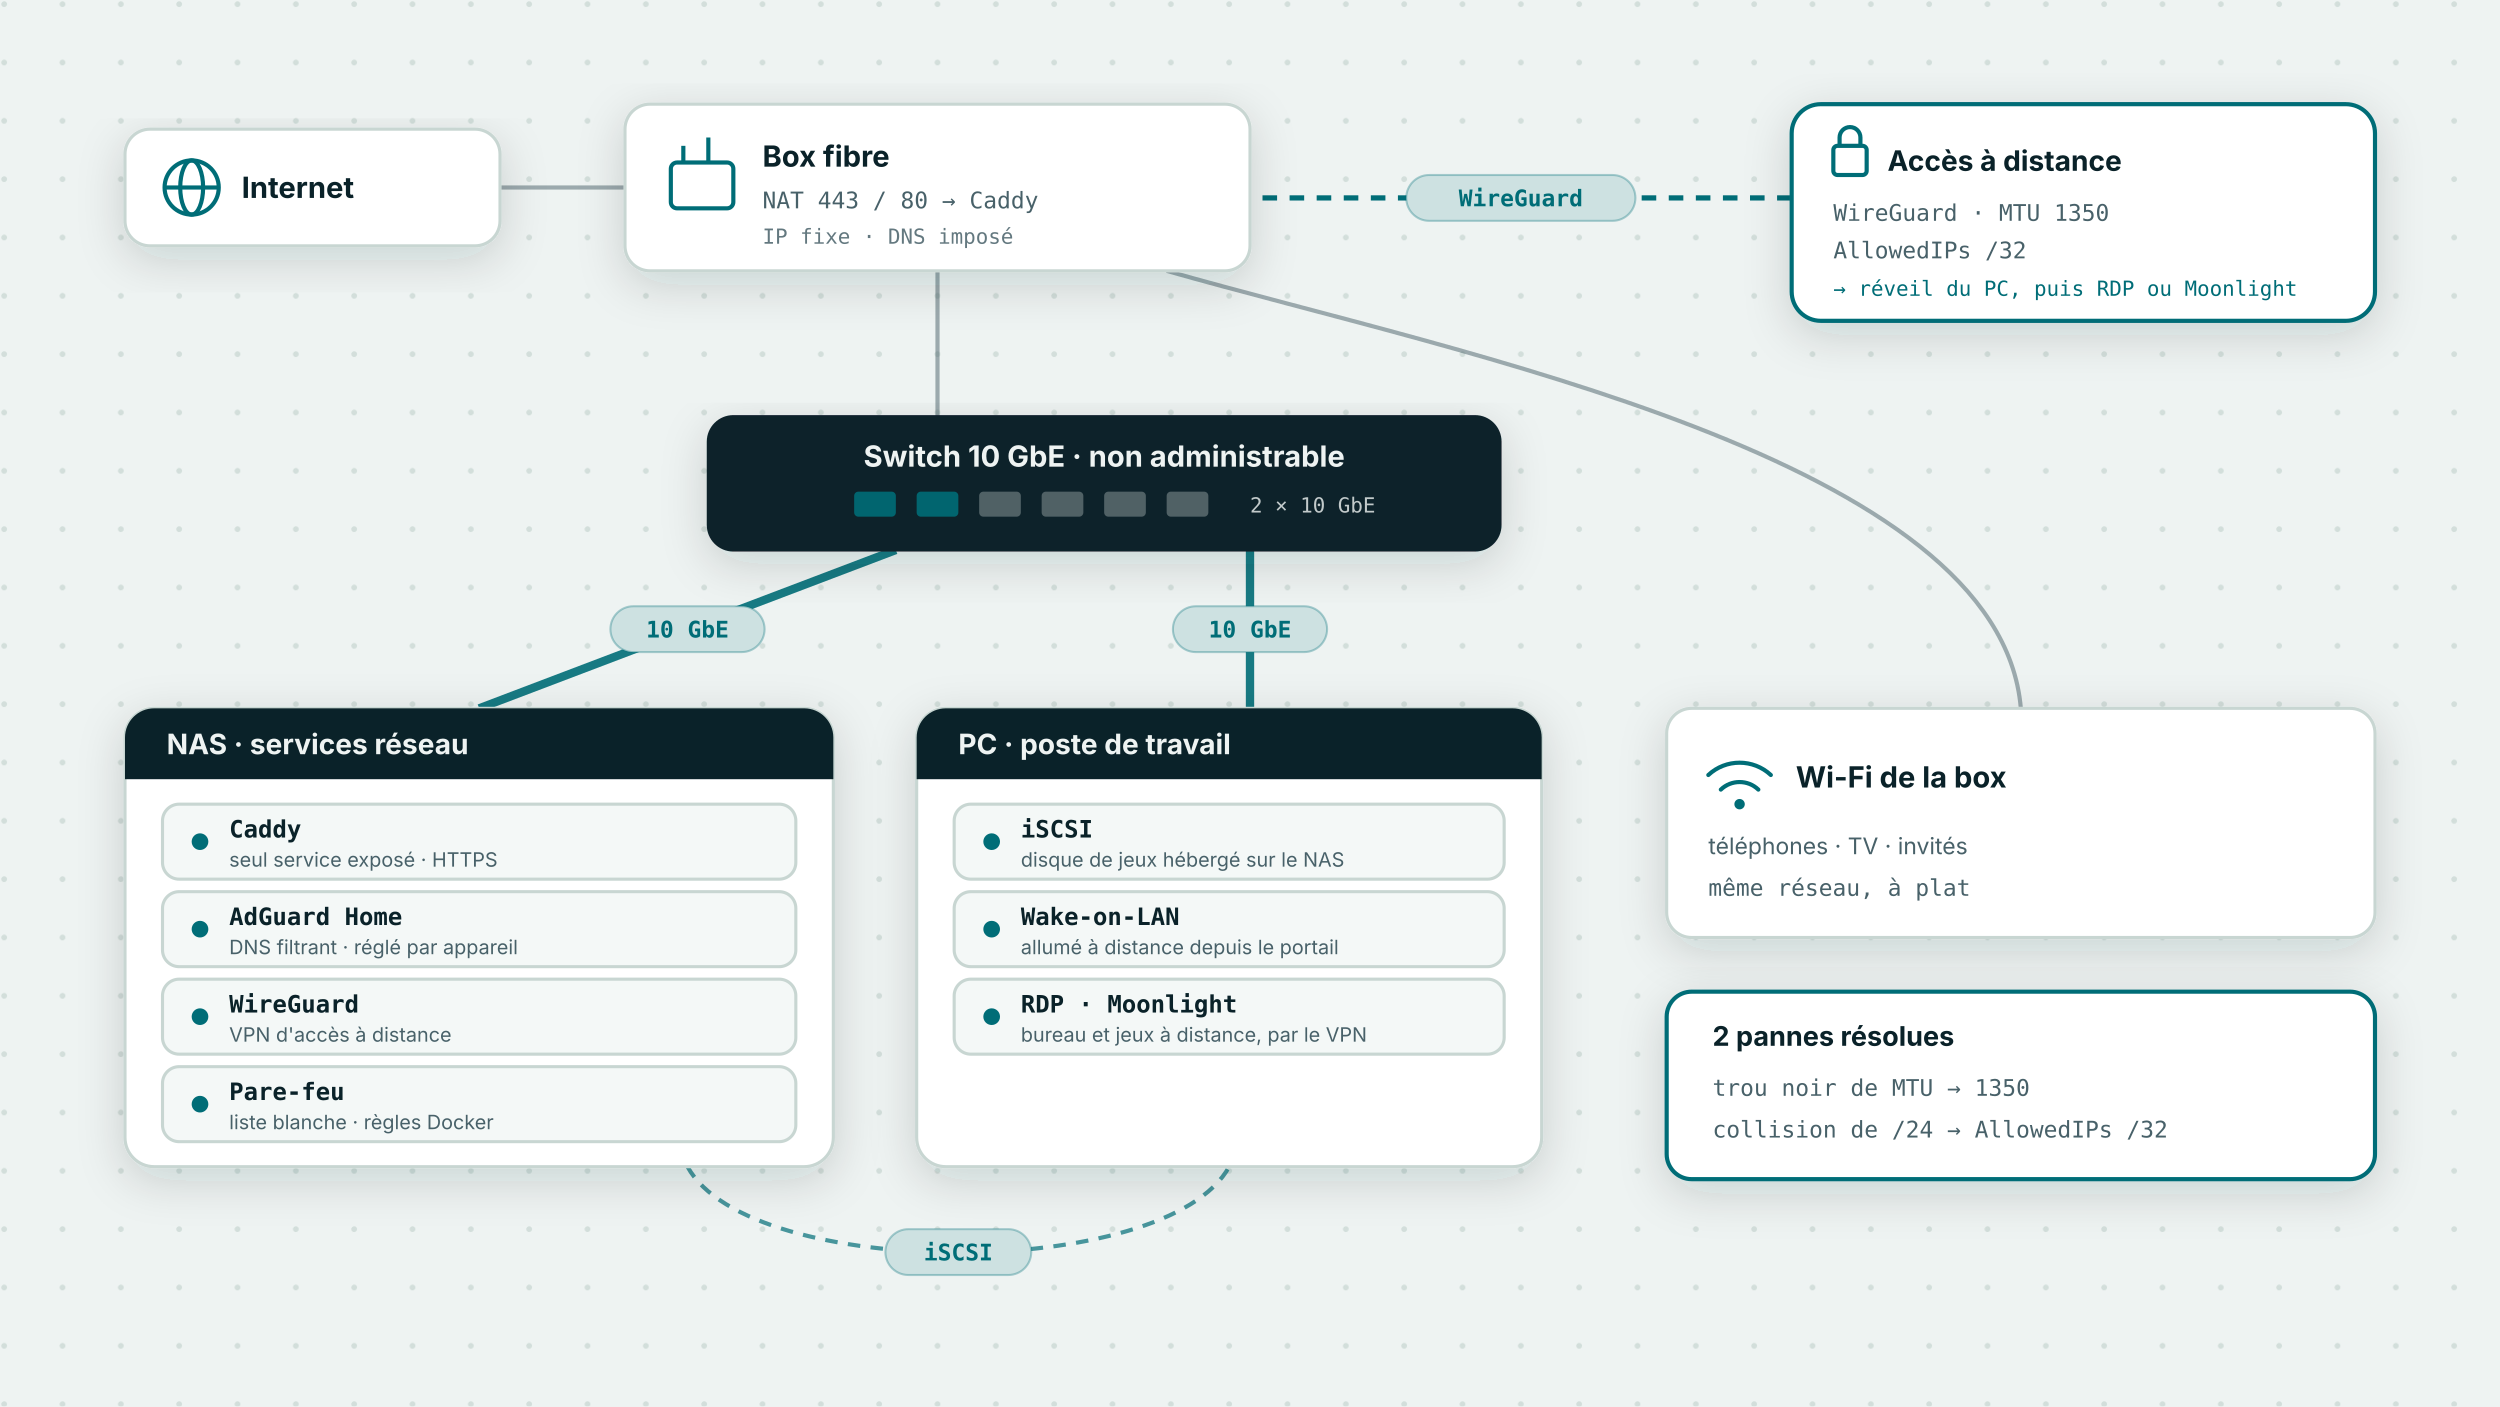
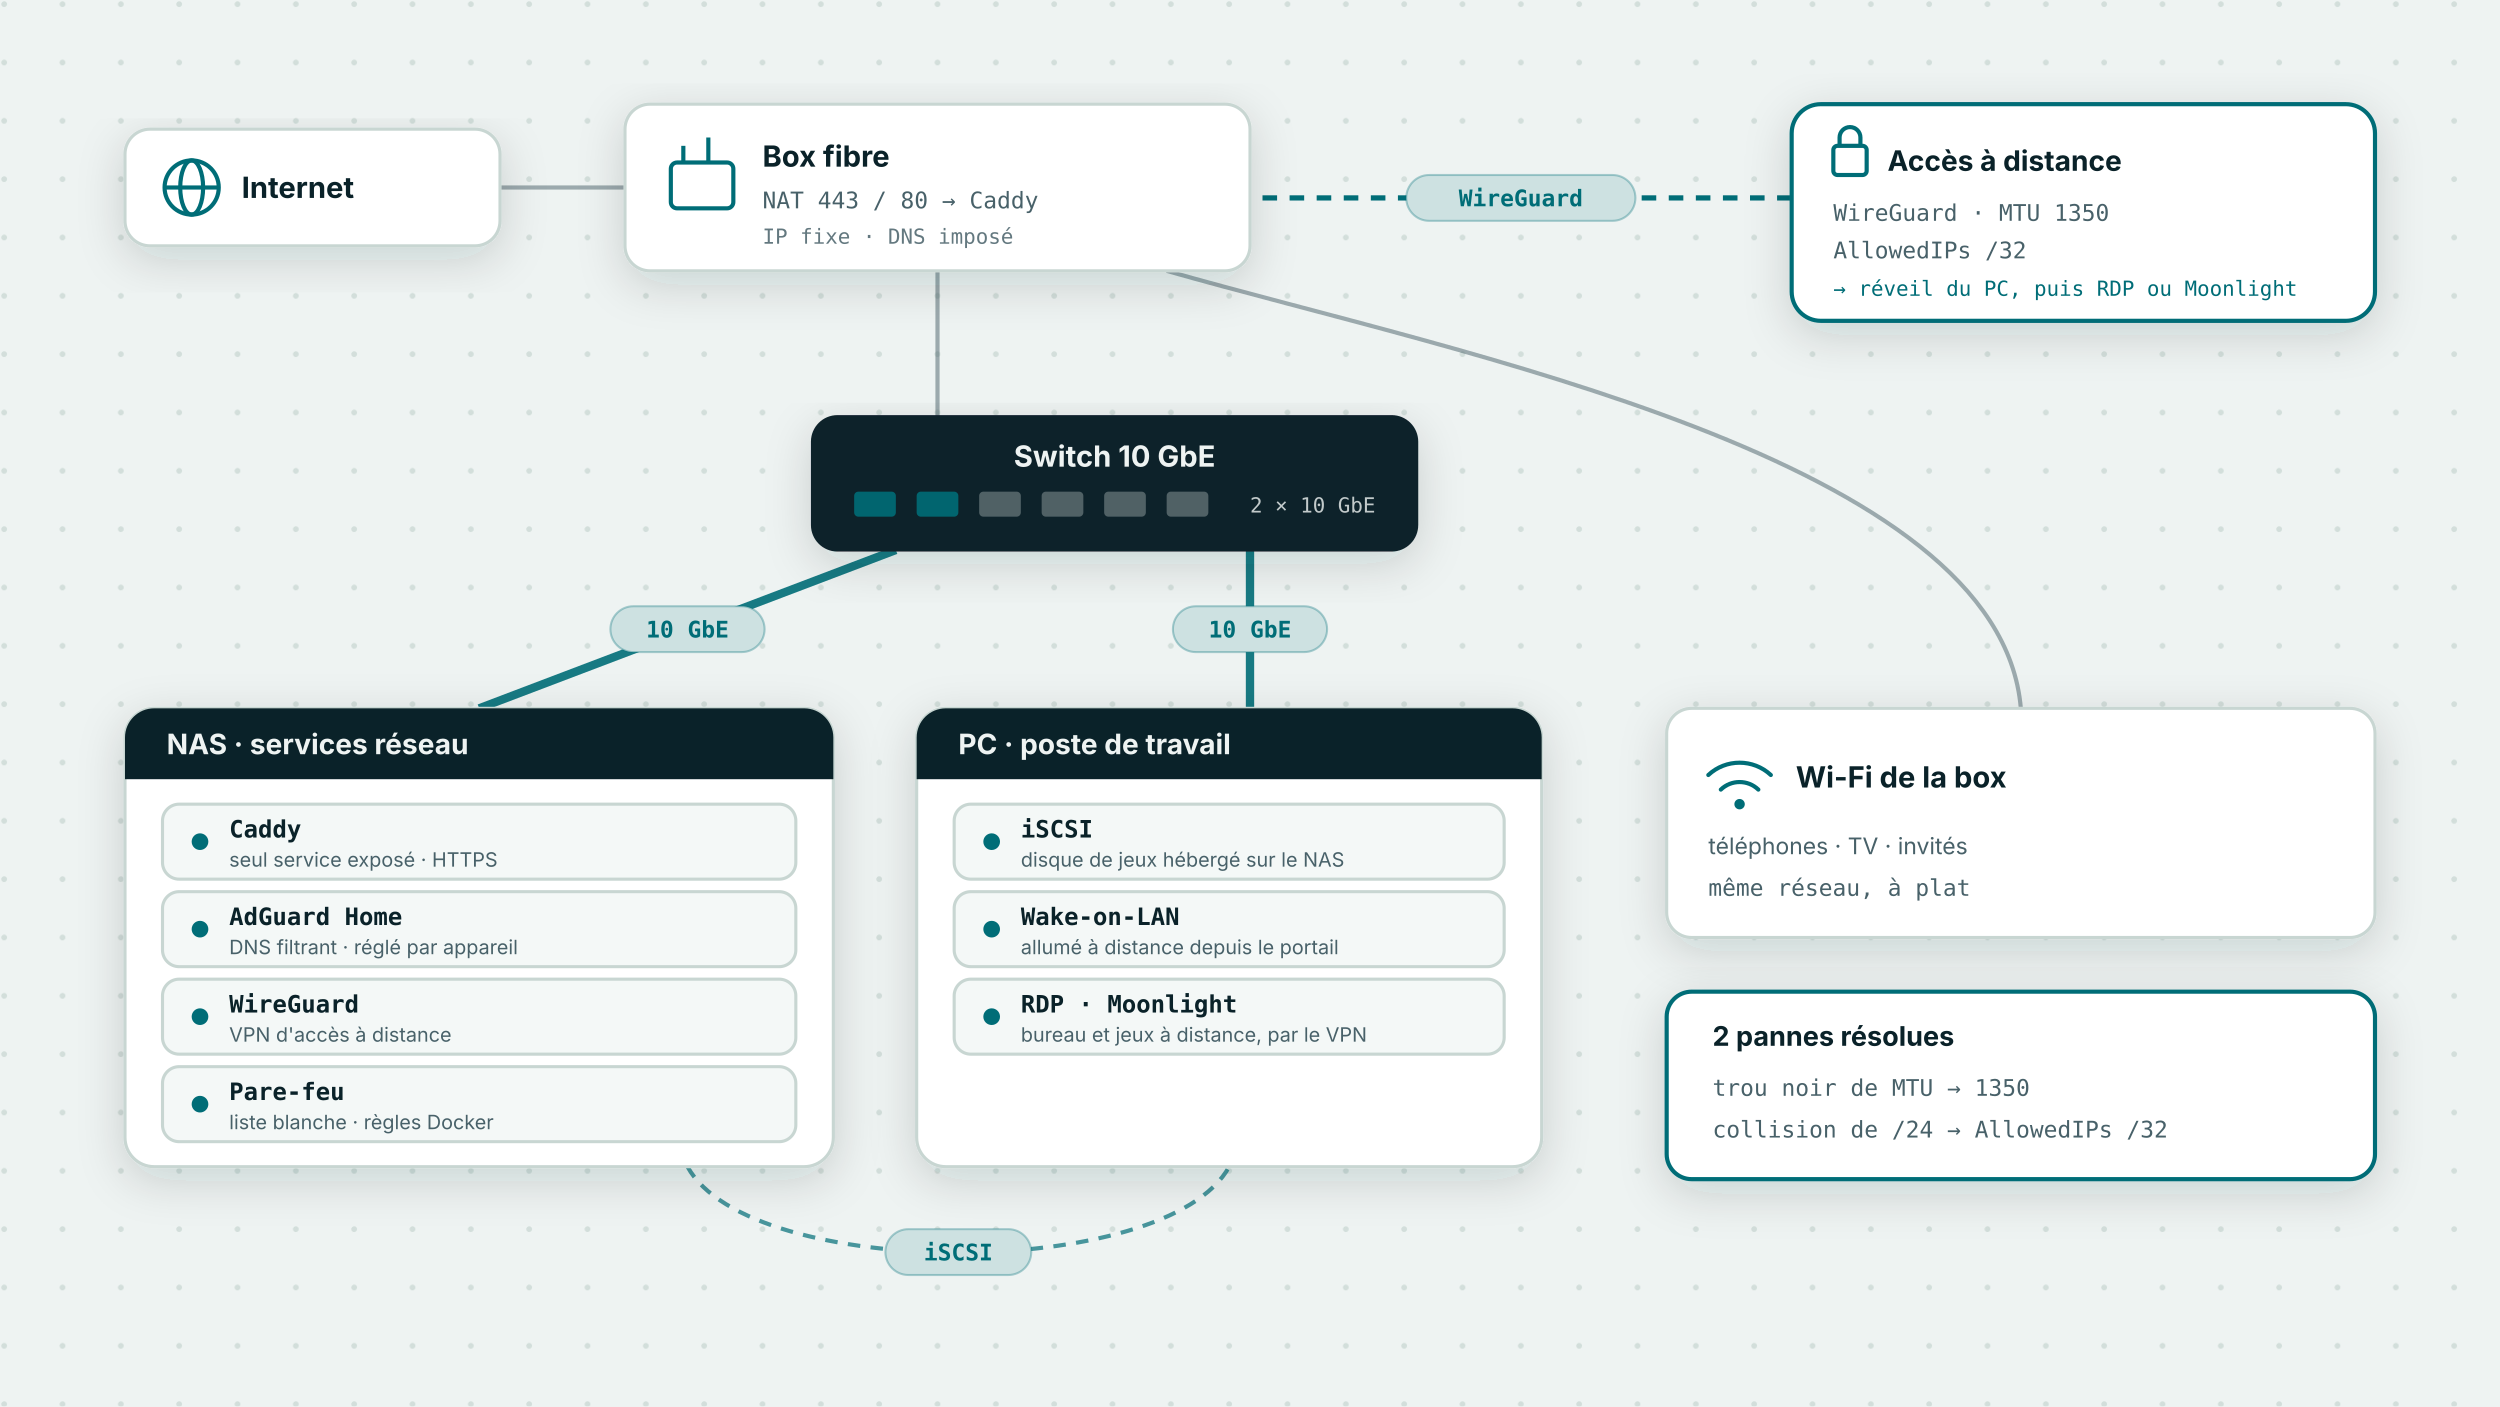
<svg xmlns="http://www.w3.org/2000/svg" width="1200" height="675" viewBox="0 0 1200 675" font-family="'Inter', system-ui, -apple-system, 'Segoe UI', Arial, sans-serif">
  <defs>
    <pattern id="reseau-light-fr-dots" width="28" height="28" patternUnits="userSpaceOnUse">
      <circle cx="2" cy="2" r="1.4" fill="#c8d6d2" fill-opacity="0.7" />
    </pattern>
    <filter id="reseau-light-fr-sh" x="-20%" y="-20%" width="140%" height="160%">
      <feDropShadow dx="0" dy="6" stdDeviation="11" flood-color="#0a2229" flood-opacity="0.16" />
    </filter>
  </defs>
  <rect width="1200" height="675" fill="#eef3f2" />
  <rect width="1200" height="675" fill="url(#reseau-light-fr-dots)" />
  <g stroke="#486169" stroke-opacity="0.5" stroke-width="2" fill="none">
    <path d="M240 90 L300 90" />
    <path d="M450 130 L450 200" />
    <path d="M560 130 C 700 170, 960 220, 970 340" />
  </g>
  <g stroke="#006d77" stroke-width="4" fill="none" opacity="0.9">
    <path d="M430 264 L230 340" />
    <path d="M600 264 L600 340" />
  </g>
  <rect x="293" y="291" width="74" height="22" rx="11" fill="#eef3f2" />
  <rect x="293" y="291" width="74" height="22" rx="11" fill="#006d77" fill-opacity="0.14" stroke="#006d77" stroke-opacity="0.32" />
  <text x="330" y="306" font-size="11" fill="#006d77" font-weight="bold" font-family="'JetBrains Mono', ui-monospace, SFMono-Regular, Menlo, Consolas, monospace" text-anchor="middle">10 GbE</text>
  <rect x="563" y="291" width="74" height="22" rx="11" fill="#eef3f2" />
  <rect x="563" y="291" width="74" height="22" rx="11" fill="#006d77" fill-opacity="0.14" stroke="#006d77" stroke-opacity="0.32" />
  <text x="600" y="306" font-size="11" fill="#006d77" font-weight="bold" font-family="'JetBrains Mono', ui-monospace, SFMono-Regular, Menlo, Consolas, monospace" text-anchor="middle">10 GbE</text>
  <path d="M860 95 L600 95" stroke="#006d77" stroke-width="2.5" stroke-dasharray="7 6" fill="none" />
  <rect x="675" y="84" width="110" height="22" rx="11" fill="#eef3f2" />
  <rect x="675" y="84" width="110" height="22" rx="11" fill="#006d77" fill-opacity="0.14" stroke="#006d77" stroke-opacity="0.32" />
  <text x="730" y="99" font-size="11" fill="#006d77" font-weight="bold" font-family="'JetBrains Mono', ui-monospace, SFMono-Regular, Menlo, Consolas, monospace" text-anchor="middle">WireGuard</text>
  <path d="M330 560 C 360 615, 560 615, 590 560" stroke="#006d77" stroke-width="2" stroke-dasharray="6 5" fill="none" opacity="0.7" />
  <rect x="425" y="590" width="70" height="22" rx="11" fill="#eef3f2" />
  <rect x="425" y="590" width="70" height="22" rx="11" fill="#006d77" fill-opacity="0.14" stroke="#006d77" stroke-opacity="0.32" />
  <text x="460" y="605" font-size="11" fill="#006d77" font-weight="bold" font-family="'JetBrains Mono', ui-monospace, SFMono-Regular, Menlo, Consolas, monospace" text-anchor="middle">iSCSI</text>
  <g filter="url(#reseau-light-fr-sh)">
    <rect x="60" y="62" width="180" height="56" rx="12" fill="#ffffff" stroke="#c8d6d2" stroke-width="1.5" />
  </g>
  <g stroke="#006d77" stroke-width="2" fill="none">
    <circle cx="92" cy="90" r="13" />
    <ellipse cx="92" cy="90" rx="5.5" ry="13" />
    <line x1="79" y1="90" x2="105" y2="90" />
  </g>
  <text x="116" y="95" font-size="14" fill="#0a2229" font-weight="bold" font-family="'Inter', system-ui, -apple-system, 'Segoe UI', Arial, sans-serif">Internet</text>
  <g filter="url(#reseau-light-fr-sh)">
    <rect x="300" y="50" width="300" height="80" rx="12" fill="#ffffff" stroke="#c8d6d2" stroke-width="1.5" />
  </g>
  <g stroke="#006d77" stroke-width="2" fill="none">
    <rect x="322" y="78" width="30" height="22" rx="3" />
    <path d="M328 78 v-8 M340 78 v-12" />
  </g>
  <text x="366" y="80" font-size="14" fill="#0a2229" font-weight="bold" font-family="'Inter', system-ui, -apple-system, 'Segoe UI', Arial, sans-serif">Box fibre</text>
  <text x="366" y="100" font-size="11" fill="#486169" font-weight="normal" font-family="'JetBrains Mono', ui-monospace, SFMono-Regular, Menlo, Consolas, monospace">NAT 443 / 80 → Caddy</text>
  <text x="366" y="117" font-size="10" fill="#486169" fill-opacity="0.85" font-weight="normal" font-family="'JetBrains Mono', ui-monospace, SFMono-Regular, Menlo, Consolas, monospace">IP fixe · DNS imposé</text>
  <g filter="url(#reseau-light-fr-sh)">
    <rect x="860" y="50" width="280" height="104" rx="14" fill="#ffffff" stroke="#006d77" stroke-width="2" />
  </g>
  <g stroke="#006d77" stroke-width="2" fill="none">
    <rect x="880" y="70" width="16" height="14" rx="2" />
    <path d="M883 70 v-4 a5 5 0 0 1 10 0 v4" />
  </g>
  <text x="906" y="82" font-size="13.5" fill="#0a2229" font-weight="bold" font-family="'Inter', system-ui, -apple-system, 'Segoe UI', Arial, sans-serif">Accès à distance</text>
  <text x="880" y="106" font-size="11" fill="#486169" font-weight="normal" font-family="'JetBrains Mono', ui-monospace, SFMono-Regular, Menlo, Consolas, monospace">WireGuard · MTU 1350</text>
  <text x="880" y="124" font-size="11" fill="#486169" font-weight="normal" font-family="'JetBrains Mono', ui-monospace, SFMono-Regular, Menlo, Consolas, monospace">AllowedIPs /32</text>
  <text x="880" y="142" font-size="10" fill="#006d77" font-weight="normal" font-family="'JetBrains Mono', ui-monospace, SFMono-Regular, Menlo, Consolas, monospace">→ réveil du PC, puis RDP ou Moonlight</text>
  <g filter="url(#reseau-light-fr-sh)">
-     <rect x="340" y="200" width="380" height="64" rx="12" fill="#0a2229" stroke="#0a2229" stroke-width="1.5" />
+     <rect x="390" y="200" width="290" height="64" rx="12" fill="#0a2229" stroke="#0a2229" stroke-width="1.5" />
  </g>
-   <text x="530" y="224" font-size="14" fill="#eef3f2" font-weight="bold" font-family="'Inter', system-ui, -apple-system, 'Segoe UI', Arial, sans-serif" text-anchor="middle">Switch 10 GbE · non administrable</text>
+   <text x="535" y="224" font-size="14" fill="#eef3f2" font-weight="bold" font-family="'Inter', system-ui, -apple-system, 'Segoe UI', Arial, sans-serif" text-anchor="middle">Switch 10 GbE</text>
  <rect x="410" y="236" width="20" height="12" rx="2" fill="#006d77" fill-opacity="0.9" />
  <rect x="440" y="236" width="20" height="12" rx="2" fill="#006d77" fill-opacity="0.9" />
  <rect x="470" y="236" width="20" height="12" rx="2" fill="#eef3f2" fill-opacity="0.3" />
  <rect x="500" y="236" width="20" height="12" rx="2" fill="#eef3f2" fill-opacity="0.3" />
  <rect x="530" y="236" width="20" height="12" rx="2" fill="#eef3f2" fill-opacity="0.3" />
  <rect x="560" y="236" width="20" height="12" rx="2" fill="#eef3f2" fill-opacity="0.3" />
  <text x="600" y="246" font-size="10" fill="#eef3f2" fill-opacity="0.8" font-weight="normal" font-family="'JetBrains Mono', ui-monospace, SFMono-Regular, Menlo, Consolas, monospace">2 × 10 GbE</text>
  <g filter="url(#reseau-light-fr-sh)">
    <rect x="60" y="340" width="340" height="220" rx="14" fill="#ffffff" stroke="#c8d6d2" stroke-width="1.5" />
  </g>
  <path d="M60 354 a14 14 0 0 1 14 -14 h312 a14 14 0 0 1 14 14 v20 h-340 z" fill="#0a2229" />
  <text x="80" y="362" font-size="13.5" fill="#eef3f2" font-weight="bold" font-family="'Inter', system-ui, -apple-system, 'Segoe UI', Arial, sans-serif">NAS · services réseau</text>
  <g>
    <rect x="78" y="386" width="304" height="36" rx="8" fill="#f4f8f7" stroke="#c8d6d2" stroke-width="1.5" />
  </g>
  <circle cx="96" cy="404" r="4" fill="#006d77" />
  <text x="110" y="402" font-size="11.5" fill="#0a2229" font-weight="bold" font-family="'JetBrains Mono', ui-monospace, SFMono-Regular, Menlo, Consolas, monospace">Caddy</text>
  <text x="110" y="416" font-size="9.5" fill="#486169" font-weight="normal" font-family="'Inter', system-ui, -apple-system, 'Segoe UI', Arial, sans-serif">seul service exposé · HTTPS</text>
  <g>
    <rect x="78" y="428" width="304" height="36" rx="8" fill="#f4f8f7" stroke="#c8d6d2" stroke-width="1.5" />
  </g>
  <circle cx="96" cy="446" r="4" fill="#006d77" />
  <text x="110" y="444" font-size="11.5" fill="#0a2229" font-weight="bold" font-family="'JetBrains Mono', ui-monospace, SFMono-Regular, Menlo, Consolas, monospace">AdGuard Home</text>
  <text x="110" y="458" font-size="9.5" fill="#486169" font-weight="normal" font-family="'Inter', system-ui, -apple-system, 'Segoe UI', Arial, sans-serif">DNS filtrant · réglé par appareil</text>
  <g>
    <rect x="78" y="470" width="304" height="36" rx="8" fill="#f4f8f7" stroke="#c8d6d2" stroke-width="1.5" />
  </g>
  <circle cx="96" cy="488" r="4" fill="#006d77" />
  <text x="110" y="486" font-size="11.5" fill="#0a2229" font-weight="bold" font-family="'JetBrains Mono', ui-monospace, SFMono-Regular, Menlo, Consolas, monospace">WireGuard</text>
  <text x="110" y="500" font-size="9.5" fill="#486169" font-weight="normal" font-family="'Inter', system-ui, -apple-system, 'Segoe UI', Arial, sans-serif">VPN d'accès à distance</text>
  <g>
    <rect x="78" y="512" width="304" height="36" rx="8" fill="#f4f8f7" stroke="#c8d6d2" stroke-width="1.5" />
  </g>
  <circle cx="96" cy="530" r="4" fill="#006d77" />
  <text x="110" y="528" font-size="11.5" fill="#0a2229" font-weight="bold" font-family="'JetBrains Mono', ui-monospace, SFMono-Regular, Menlo, Consolas, monospace">Pare-feu</text>
  <text x="110" y="542" font-size="9.5" fill="#486169" font-weight="normal" font-family="'Inter', system-ui, -apple-system, 'Segoe UI', Arial, sans-serif">liste blanche · règles Docker</text>
  <g filter="url(#reseau-light-fr-sh)">
    <rect x="440" y="340" width="300" height="220" rx="14" fill="#ffffff" stroke="#c8d6d2" stroke-width="1.5" />
  </g>
  <path d="M440 354 a14 14 0 0 1 14 -14 h272 a14 14 0 0 1 14 14 v20 h-300 z" fill="#0a2229" />
  <text x="460" y="362" font-size="13.5" fill="#eef3f2" font-weight="bold" font-family="'Inter', system-ui, -apple-system, 'Segoe UI', Arial, sans-serif">PC · poste de travail</text>
  <g>
    <rect x="458" y="386" width="264" height="36" rx="8" fill="#f4f8f7" stroke="#c8d6d2" stroke-width="1.5" />
  </g>
  <circle cx="476" cy="404" r="4" fill="#006d77" />
  <text x="490" y="402" font-size="11.5" fill="#0a2229" font-weight="bold" font-family="'JetBrains Mono', ui-monospace, SFMono-Regular, Menlo, Consolas, monospace">iSCSI</text>
  <text x="490" y="416" font-size="9.5" fill="#486169" font-weight="normal" font-family="'Inter', system-ui, -apple-system, 'Segoe UI', Arial, sans-serif">disque de jeux hébergé sur le NAS</text>
  <g>
    <rect x="458" y="428" width="264" height="36" rx="8" fill="#f4f8f7" stroke="#c8d6d2" stroke-width="1.5" />
  </g>
  <circle cx="476" cy="446" r="4" fill="#006d77" />
  <text x="490" y="444" font-size="11.5" fill="#0a2229" font-weight="bold" font-family="'JetBrains Mono', ui-monospace, SFMono-Regular, Menlo, Consolas, monospace">Wake-on-LAN</text>
  <text x="490" y="458" font-size="9.5" fill="#486169" font-weight="normal" font-family="'Inter', system-ui, -apple-system, 'Segoe UI', Arial, sans-serif">allumé à distance depuis le portail</text>
  <g>
    <rect x="458" y="470" width="264" height="36" rx="8" fill="#f4f8f7" stroke="#c8d6d2" stroke-width="1.5" />
  </g>
  <circle cx="476" cy="488" r="4" fill="#006d77" />
  <text x="490" y="486" font-size="11.5" fill="#0a2229" font-weight="bold" font-family="'JetBrains Mono', ui-monospace, SFMono-Regular, Menlo, Consolas, monospace">RDP · Moonlight</text>
  <text x="490" y="500" font-size="9.5" fill="#486169" font-weight="normal" font-family="'Inter', system-ui, -apple-system, 'Segoe UI', Arial, sans-serif">bureau et jeux à distance, par le VPN</text>
  <g filter="url(#reseau-light-fr-sh)">
    <rect x="800" y="340" width="340" height="110" rx="12" fill="#ffffff" stroke="#c8d6d2" stroke-width="1.5" />
  </g>
  <g stroke="#006d77" stroke-width="2" fill="none" stroke-linecap="round">
    <path d="M820 372 a22 22 0 0 1 30 0" />
    <path d="M826 379 a13 13 0 0 1 18 0" />
  </g>
  <circle cx="835" cy="386" r="2.5" fill="#006d77" />
  <text x="862" y="378" font-size="14" fill="#0a2229" font-weight="bold" font-family="'Inter', system-ui, -apple-system, 'Segoe UI', Arial, sans-serif">Wi-Fi de la box</text>
  <text x="820" y="410" font-size="11" fill="#486169" font-weight="normal" font-family="'Inter', system-ui, -apple-system, 'Segoe UI', Arial, sans-serif">téléphones · TV · invités</text>
  <text x="820" y="430" font-size="11" fill="#486169" font-weight="normal" font-family="'JetBrains Mono', ui-monospace, SFMono-Regular, Menlo, Consolas, monospace">même réseau, à plat</text>
  <g filter="url(#reseau-light-fr-sh)">
    <rect x="800" y="476" width="340" height="90" rx="12" fill="#ffffff" stroke="#006d77" stroke-width="2" />
  </g>
  <text x="822" y="502" font-size="13" fill="#0a2229" font-weight="bold" font-family="'Inter', system-ui, -apple-system, 'Segoe UI', Arial, sans-serif">2 pannes résolues</text>
  <text x="822" y="526" font-size="11" fill="#486169" font-weight="normal" font-family="'JetBrains Mono', ui-monospace, SFMono-Regular, Menlo, Consolas, monospace">trou noir de MTU → 1350</text>
  <text x="822" y="546" font-size="11" fill="#486169" font-weight="normal" font-family="'JetBrains Mono', ui-monospace, SFMono-Regular, Menlo, Consolas, monospace">collision de /24 → AllowedIPs /32</text>
</svg>
